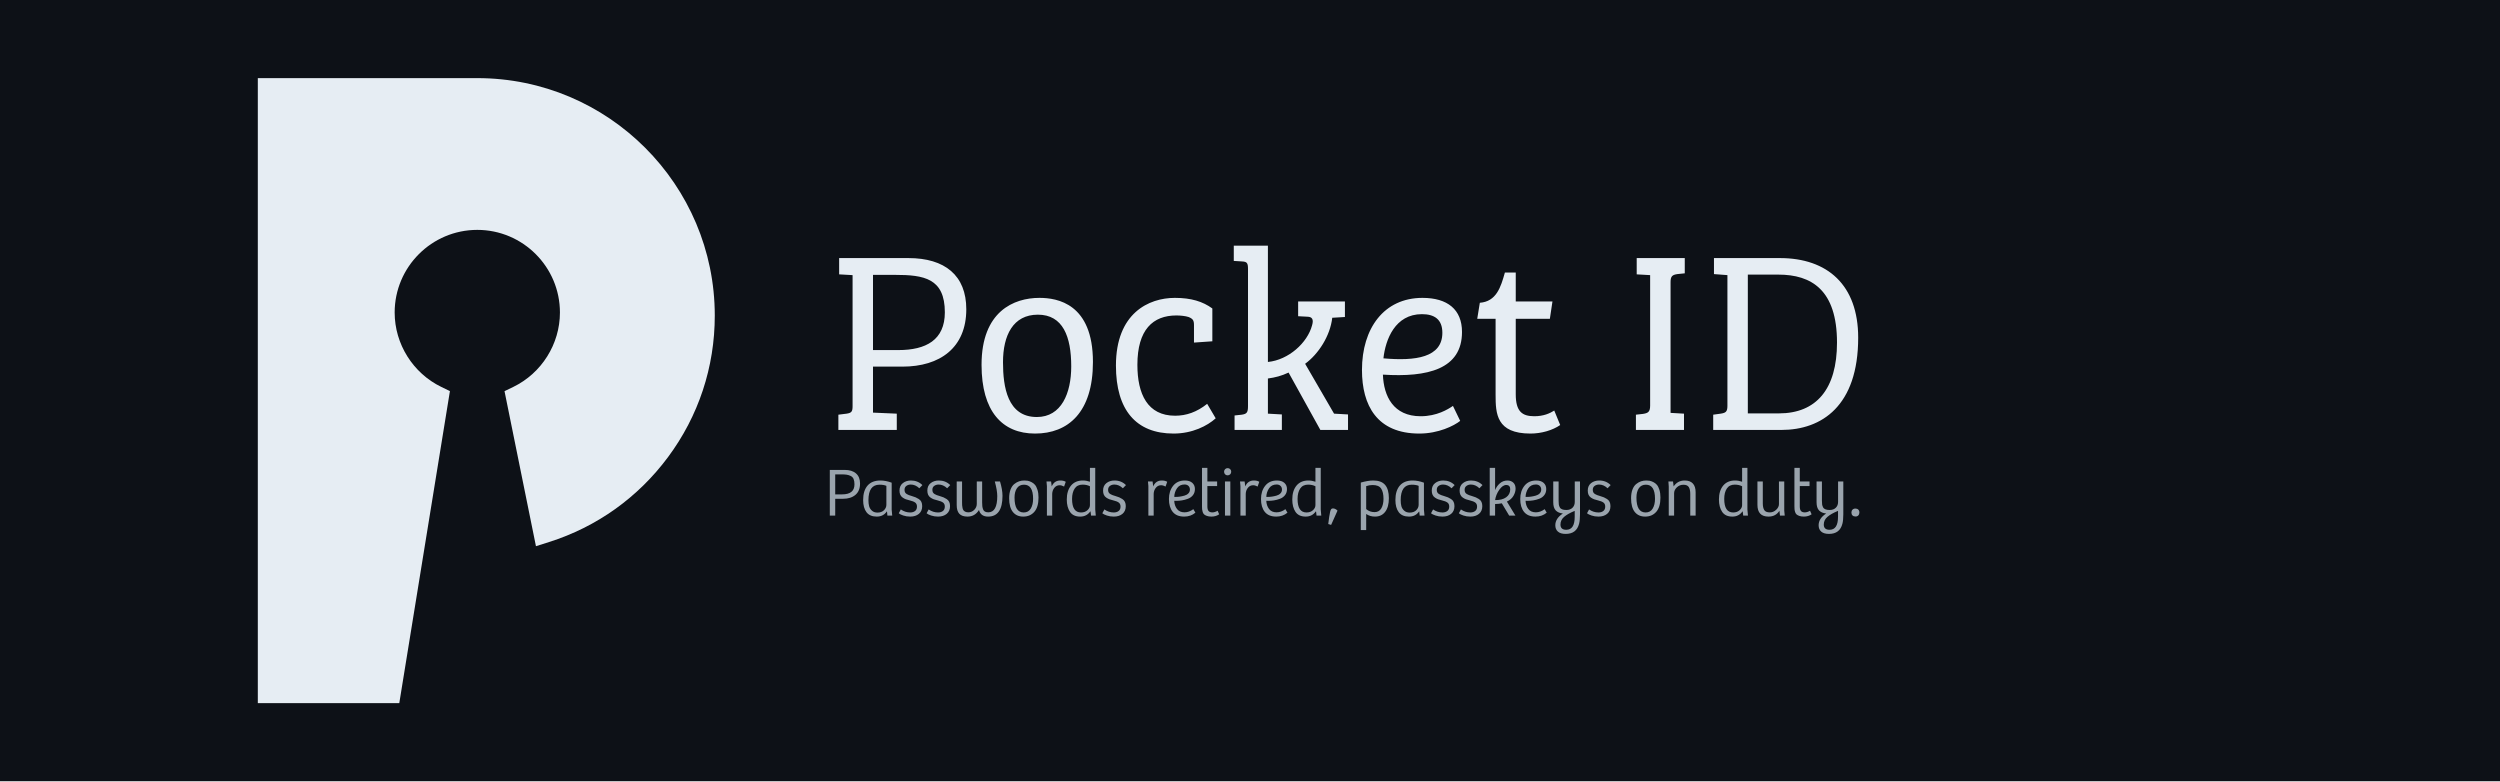
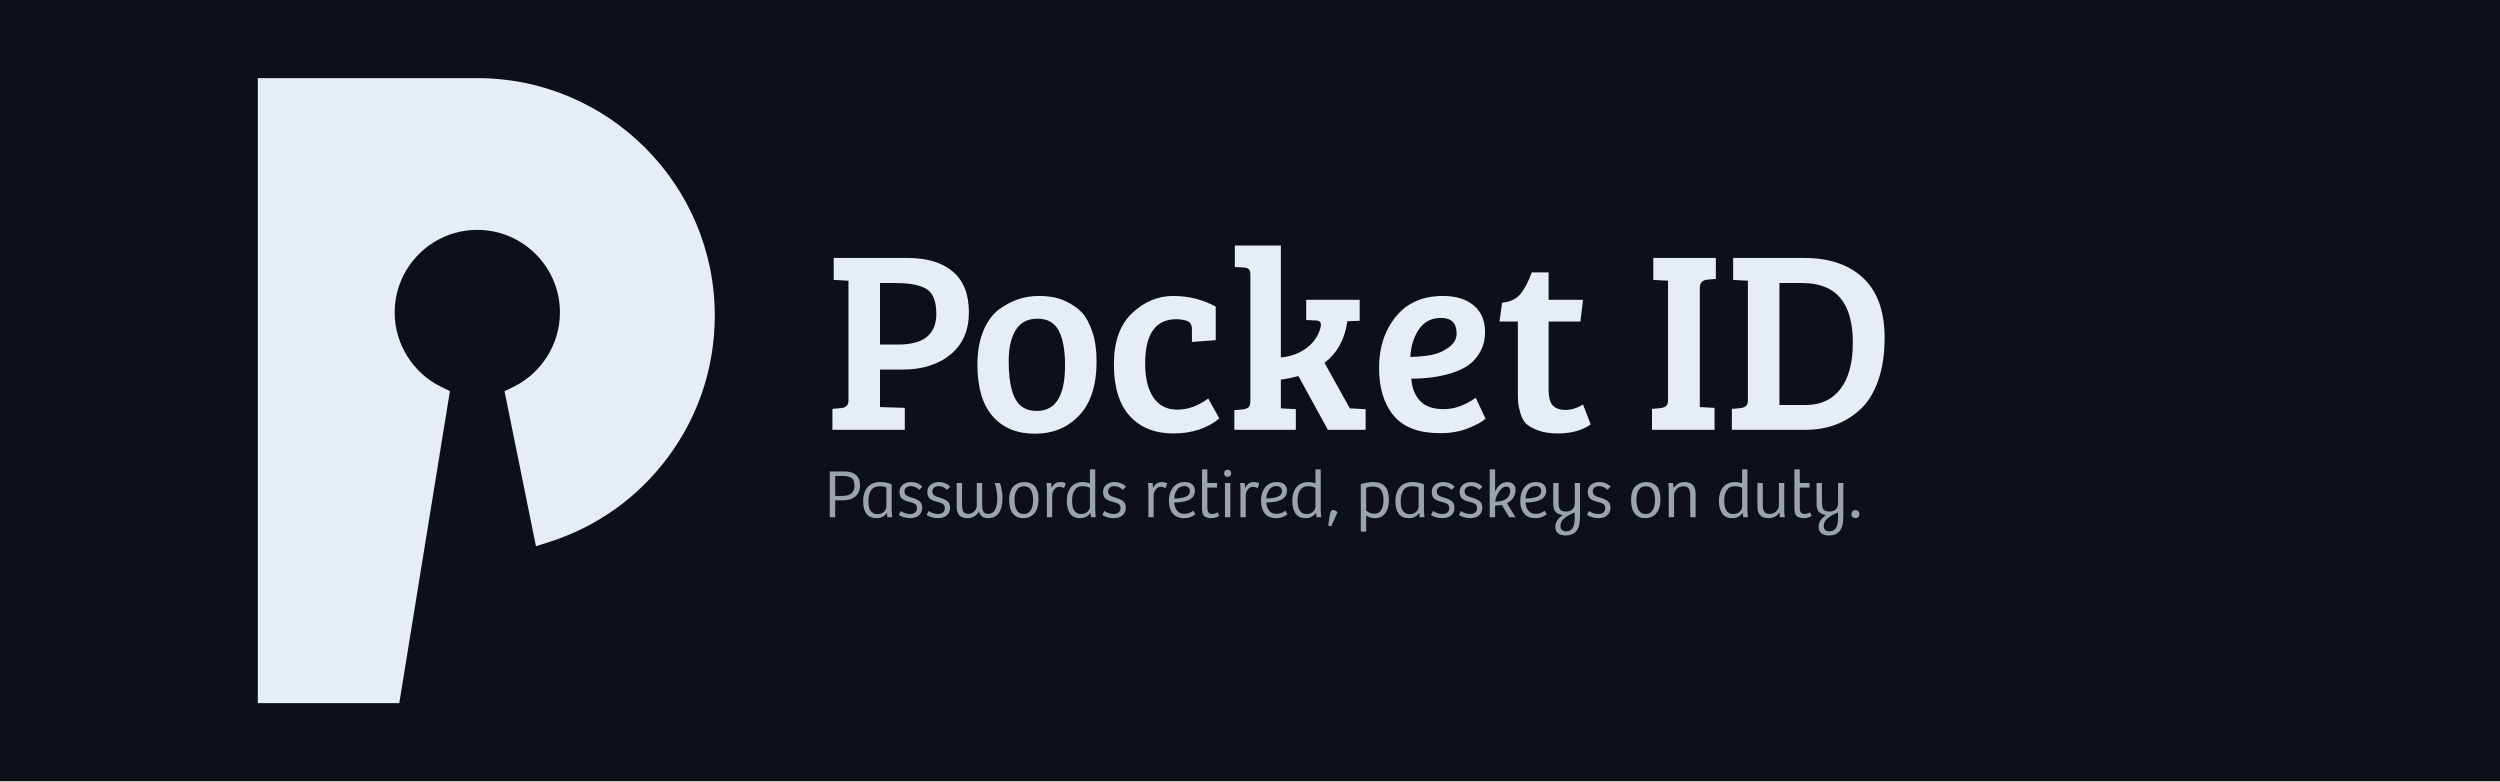
<svg xmlns="http://www.w3.org/2000/svg" viewBox="0 0 1600 500" width="1600" height="500" role="img" aria-label="pocket-id">
  <rect width="1600" height="500" fill="#0d1117" />
  <g transform="translate(305.47,446.36) scale(0.56104)">
    <path fill="#e6edf3" d="M-250.368,-706.48C-166.912,-706.48 -83.456,-706.48 0,-706.48C149.377,-706.48 270.906,-584.953 270.906,-435.576C270.906,-376.876 252.438,-321.028 217.506,-274.062C183.258,-228.019 136.385,-194.563 81.955,-177.305C76.939,-175.715 71.924,-174.124 66.908,-172.534C54.955,-231.481 43.003,-290.429 31.05,-349.376C34.355,-350.974 37.661,-352.571 40.966,-354.169C73.345,-369.822 94.269,-403.156 94.269,-439.094C94.269,-491.073 51.982,-533.36 0,-533.36C-51.978,-533.36 -94.267,-491.073 -94.267,-439.094C-94.267,-403.156 -73.344,-369.822 -40.963,-354.169C-37.718,-352.6 -34.473,-351.032 -31.228,-349.463C-50.48,-230.815 -69.733,-112.167 -88.985,6.48C-142.779,6.48 -196.574,6.48 -250.368,6.48Z" />
  </g>
-   <g transform="translate(527.46,275.16)">
-     <path d="M9.59-109.99L9.59-99.57L18.19-99.08L18.19-15.22C18.19-11.74 17.53-10.92 14.39-10.42L9.10-9.76L9.10 0L46.48 0L46.48-10.42L31.26-11.08L31.26-40.52L50.12-40.52C74.10-40.52 90.97-52.60 90.97-77.24C90.97-98.91 77.24-109.99 53.92-109.99M31.26-51.11L31.26-99.24L45.32-99.24C63.85-99.24 77.24-97.09 77.24-75.26C77.24-57.56 65.17-51.11 47.47-51.11M136.13-8.27C117.27-8.27 114.46-27.62 114.46-43.34C114.46-60.54 120.91-73.77 136.79-73.77C152.83-73.77 158.13-59.71 158.13-40.69C158.13-23.49 151.84-8.27 136.13-8.27M100.73-41.68C100.73-11.91 113.96 2.32 134.97 2.32C156.14 2.32 172.02-11.25 172.02-43.50C172.02-80.88 149.19-84.52 137.78-84.52C121.41-84.52 100.73-75.92 100.73-41.68M225.45-73.27C227.93-73.27 231.23-72.94 233.22-72.28C236.03-71.12 236.69-70.13 236.69-66.99L236.69-55.91L248.44-56.73L248.44-77.74C242.32-82.21 234.87-84.52 224.45-84.52C207.75-84.52 186.74-74.76 186.74-41.19C186.74-12.74 199.64 2.32 223.63 2.32C235.70 2.32 245.29-2.65 250.59-7.44L245.13-16.71C238.51-11.41 231.73-9.10 224.62-9.10C206.92-9.10 200.47-22.99 200.47-41.68C200.47-64.18 210.39-73.27 225.45-73.27M271.26-15.22C271.26-11.08 270.43-10.26 267.29-9.76L262.66-9.26L262.66 0L292.93 0L292.93-9.92L284-10.42L284-32.92C288.79-33.58 292.60-34.57 297.23-36.72L317.57 0L335.27 0L335.27-9.92L326.34-10.42L307.82-42.34C316.42-48.63 323.86-60.21 325.18-71.79L333.29-72.28L333.29-82.21L303.35-82.21L303.35-72.78L309.64-72.45C312.12-72.28 313.44-70.96 312.28-66.99C309.30-55.74 297.23-44.82 284-43.50L284-117.93L262.16-117.93L262.16-108.17L267.46-107.84C270.60-107.68 271.26-106.85 271.26-103.05M408.22-62.69C408.22-77.08 398.95-84.52 382.91-84.52C358.26-84.52 344.20-65 344.20-38.37C344.20-15.71 353.80 2.32 380.92 2.32C393.16 2.32 403.09-2.65 407.06-5.79L402.43-15.38C399.28-13.23 392.17-8.77 381.75-8.77C364.38-8.77 358.10-21.50 357.60-35.40C386.22-33.58 408.22-38.87 408.22-62.69M395.65-62.19C395.65-46.31 378.44-44 357.93-45.82C359.26-57.89 365.38-74.10 382.58-74.10C390.52-74.10 395.65-70.79 395.65-62.19M442.62-71.12L464.45-71.12L466.11-82.21L442.62-82.21L442.62-100.73L435.67-100.73C433.03-91.30 430.21-82.21 419.63-81.38L417.97-71.12L429.72-71.12L429.72-22.49C429.72-10.42 430.21 2.32 452.05 2.32C459.16 2.32 466.27 0.17 471.07-3.14L467.26-12.41C464.45-10.59 460.32-8.77 454.53-8.77C446.75-8.77 442.62-11.74 442.62-22.83M550.30 0L550.30-10.42L541.70-10.92L541.70-94.61C541.70-98.42 542.85-99.24 546-99.74L550.79-100.23L550.79-109.99L520.03-109.99L520.03-99.57L528.63-99.08L528.63-15.55C528.63-11.41 527.14-10.75 524-10.26L519.53-9.76L519.53 0M569.48-109.99L569.48-99.74L578.09-99.08L578.09-15.38C578.09-11.58 576.93-10.92 573.78-10.42L568.99-9.76L568.99 0L612.65 0C638.46 0 661.78-15.38 661.78-59.05C661.78-92.79 642.10-109.99 611.66-109.99M591.15-99.41L610.67-99.41C631.84-99.41 648.22-89.65 648.22-55.91C648.22-26.13 634.98-10.59 611-10.59L591.15-10.59" fill="#e6edf3" />
+   <g transform="translate(527.46,275.09)">
+     <path d="M51.61 0L5.29 0L5.29-13.40L10.75-13.89Q15.55-14.39 15.55-18.53L15.55-95.44L6.12-95.94L6.12-110L53.43-110Q71.95-110 82.29-101.32Q92.63-92.63 92.63-75.26Q92.63-57.89 80.89-48.22Q69.14-38.54 49.79-38.54L35.73-38.54L35.73-14.56L51.61-14.06L51.61 0M35.73-93.95L35.73-54.59L47.64-54.59Q71.79-54.59 71.79-74.27Q71.79-86.18 65.59-90.07Q59.38-93.95 45.82-93.95L35.73-93.95M136.14-12.08Q154.17-12.08 154.17-41.19Q154.17-55.91 150.11-63.52Q146.06-71.13 136.55-71.13Q127.04-71.13 122.57-63.85Q118.11-56.57 118.11-44Q118.11-20.68 126.71-14.72Q130.51-12.08 136.14-12.08M98.09-41.68Q98.09-53.92 101.73-62.94Q105.37-71.95 111.49-76.75Q123.23-85.68 137.46-85.68Q147.38-85.68 154.25-82.46Q161.11-79.23 165-75.02Q168.89-70.80 171.62-62.77Q174.35-54.75 174.35-43.83Q174.35-21.01 163.26-9.26Q152.18 2.48 134.89 2.48Q117.61 2.48 107.85-8.68Q98.09-19.85 98.09-41.68M205.44-42.51Q205.44-28.45 210.74-20.68Q216.03-12.90 226.04-12.90Q236.05-12.90 245.80-20.02L252.92-7.28Q241.17 2.32 223.47 2.32Q205.77 2.32 195.60-8.85Q185.43-20.02 185.43-41.85Q185.43-63.68 197.09-74.68Q208.75-85.68 223.39-85.68Q238.03-85.68 250.60-78.90L250.60-57.40L235.38-56.24L235.38-64.18Q235.38-68.65 232.16-69.72Q228.93-70.80 225.46-70.80Q205.44-70.80 205.44-42.51M272.77-18.53L272.77-99.08Q272.77-101.73 271.86-102.72Q270.95-103.71 268.63-103.88L262.84-104.21L262.84-117.94L292.29-117.94L292.29-46.32Q301.38-47.14 308.17-51.94Q314.95-56.74 317.43-64.51Q317.92-66.17 317.92-67.16Q317.92-69.97 314.78-69.97L308.50-70.30L308.50-83.20L342.74-83.20L342.74-69.80L334.80-69.47Q332.65-52.60 320.24-42.84L336.45-13.73L346.54-13.23L346.54 0L322.39 0L303.53-34.41Q298.08-32.92 292.29-32.09L292.29-13.73L292.45-13.73L301.88-13.23L301.88 0L262.51 0L262.51-12.57L267.97-13.07Q270.45-13.40 271.61-14.47Q272.77-15.55 272.77-18.53M396-85.68Q408.41-85.68 415.68-79.65Q422.96-73.61 422.96-62.69Q422.96-55.41 419.82-49.87Q416.68-44.33 412.05-41.19Q407.41-38.05 400.80-36.06Q389.71-32.75 375.82-32.75Q376.32-23.98 381.28-18.61Q386.24-13.23 396.50-13.23Q406.75-13.23 417.01-20.51L423.29-7.11Q419.98-4.14 412.13-0.99Q404.27 2.15 394.18 2.15Q374 2.15 364.57-9.02Q355.14-20.18 355.14-39.70Q355.14-59.22 365.89-72.45Q376.65-85.68 396-85.68M388.47-47.89Q394.51-48.96 399.64-52.68Q404.77-56.41 404.77-61.53Q404.77-71.62 394.84-71.62Q385.58-71.62 380.62-64.26Q375.65-56.90 375.16-46.65Q382.44-46.81 388.47-47.89M452.90-100.74L463.65-100.74L463.65-83.20L485.65-83.20L484-69.31L463.65-69.31L463.65-25.80Q463.65-18.53 466.30-15.63Q468.95-12.74 474.49-12.74Q480.03-12.74 485.65-16.21L490.62-3.47Q482.35 2.32 469.61 2.32Q462.17 2.32 457.04 0.41Q451.91-1.49 449.43-3.80Q446.95-6.12 445.62-10.59Q444.30-15.05 444.14-17.62Q443.97-20.18 443.97-25.14L443.97-69.31L432.23-69.31L433.88-81.38Q441.65-82.05 445.62-86.92Q449.59-91.80 452.90-100.74M540.08-19.35L540.08-95.44L530.65-95.94L530.65-110L570.68-110L570.68-96.60L565.22-96.11Q560.42-95.61 560.42-90.81L560.42-14.56L569.85-14.06L569.85 0L529.82 0L529.82-13.40L535.28-13.89Q537.76-14.23 538.92-15.30Q540.08-16.38 540.08-19.35M627.91 0L580.93 0L580.93-13.40L586.39-13.89Q591.19-14.39 591.19-18.53L591.19-95.44L581.76-95.94L581.76-110L627.08-110Q651.40-110 665.05-97.10Q678.69-84.20 678.69-58.89Q678.69-43.17 674.56-31.51Q670.42-19.85 663.31-13.23Q649.08 0 627.91 0M626.09-93.95L611.37-93.95L611.37-15.88L628.24-15.88Q642.47-15.88 650.41-26.14Q658.35-36.39 658.35-55.91Q658.35-93.95 626.09-93.95" fill="#e6edf3" />
  </g>
-   <g transform="translate(527.46,330)">
+   <g transform="translate(527.46,331)">
    <path d="M12.10-10.78L7.08-10.78L7.08 0L3.61 0L3.61-29.26L13.11-29.26Q17.78-29.26 20.37-27.02Q22.97-24.77 22.97-20.55Q22.97-15.80 20.02-13.29Q17.07-10.78 12.10-10.78M7.08-26.40L7.08-13.60L11.48-13.60Q19.40-13.60 19.40-20.02Q19.40-22.13 18.83-23.45Q18.26-24.77 16.98-25.39Q15.71-26 14.39-26.20Q13.07-26.40 10.91-26.40L7.08-26.40M43.21-21.08L43.21-3.83L43.56 0L40.48 0L40.22-2.60L40.08-2.64Q37.84 0.62 33.66 0.62Q29.22 0.62 27.08-2.20Q24.95-5.02 24.95-9.99Q24.95-15.93 27.76-19.21Q30.58-22.48 35.99-22.48Q39.47-22.48 43.21-21.08M39.82-6.95L39.82-19.05Q38.15-19.80 35.42-19.80Q28.34-19.80 28.34-9.86Q28.34-7.70 28.78-6.05Q29.22-4.40 30.58-3.17Q31.94-1.94 34.10-1.94Q36.74-1.94 38.28-3.45Q39.82-4.97 39.82-6.95M47.74-1.50L49.06-3.96Q51.88-2.02 55.04-2.02Q56.98-2.02 58.19-2.97Q59.40-3.92 59.40-5.76Q59.40-7.52 58.26-8.36Q57.11-9.20 54.87-9.72Q53.33-10.08 52.32-10.45Q51.30-10.82 50.27-11.53Q49.24-12.23 48.73-13.33Q48.22-14.43 48.22-16.02Q48.22-19.14 50.36-20.81Q52.49-22.48 55.57-22.48Q59.93-22.48 62.88-19.54L60.90-17.51Q58.39-19.89 55.44-19.89Q53.81-19.89 52.62-19.03Q51.44-18.17 51.44-16.50Q51.44-15.58 51.77-14.92Q52.10-14.26 52.89-13.79Q53.68-13.33 54.25-13.13Q54.82-12.94 56.10-12.54Q57.73-12.06 58.56-11.70Q59.40-11.35 60.54-10.63Q61.69-9.90 62.22-8.78Q62.74-7.66 62.74-6.07Q62.74-2.90 60.63-1.14Q58.52 0.62 55.09 0.62Q52.67 0.62 50.64-0.07Q48.62-0.75 47.74-1.50M65.56-1.50L66.88-3.96Q69.70-2.02 72.86-2.02Q74.80-2.02 76.01-2.97Q77.22-3.92 77.22-5.76Q77.22-7.52 76.08-8.36Q74.93-9.20 72.69-9.72Q71.15-10.08 70.14-10.45Q69.12-10.82 68.09-11.53Q67.06-12.23 66.55-13.33Q66.04-14.43 66.04-16.02Q66.04-19.14 68.18-20.81Q70.31-22.48 73.39-22.48Q77.75-22.48 80.70-19.54L78.72-17.51Q76.21-19.89 73.26-19.89Q71.63-19.89 70.44-19.03Q69.26-18.17 69.26-16.50Q69.26-15.58 69.59-14.92Q69.92-14.26 70.71-13.79Q71.50-13.33 72.07-13.13Q72.64-12.94 73.92-12.54Q75.55-12.06 76.38-11.70Q77.22-11.35 78.36-10.63Q79.51-9.90 80.04-8.78Q80.56-7.66 80.56-6.07Q80.56-2.90 78.45-1.14Q76.34 0.62 72.91 0.62Q70.49 0.62 68.46-0.07Q66.44-0.75 65.56-1.50M109.21-21.87L112.55-21.87Q114.14-16.50 114.14-12.67Q114.14 0.62 104.94 0.62Q100.19 0.62 99.09-3.61Q96.49 0.62 91.74 0.62Q88.18 0.62 86.50-1.19Q84.83-2.99 84.83-6.78L84.83-21.87L88.26-21.87L88.26-8.58Q88.26-7.30 88.31-6.56Q88.35-5.81 88.57-4.84Q88.79-3.87 89.19-3.37Q89.58-2.86 90.35-2.49Q91.12-2.11 92.27-2.11Q94.51-2.11 96.10-3.74Q97.68-5.37 97.68-7.52L97.68-21.87L101.11-21.87L101.11-8.45Q101.11-6.95 101.22-6.03Q101.33-5.10 101.68-4.09Q102.04-3.08 102.87-2.60Q103.71-2.11 105.03-2.11Q110.79-2.11 110.79-12.50Q110.79-16.10 109.21-21.87M127.73-2.02Q130.72-2.02 132.22-4.49Q133.72-6.95 133.72-10.82Q133.72-19.80 127.91-19.80Q124.92-19.80 123.38-17.53Q121.84-15.27 121.84-11.53Q121.84-2.02 127.73-2.02M118.40-11.09Q118.40-14.34 119.28-16.68Q120.16-19.01 121.68-20.22Q123.20-21.43 124.78-21.96Q126.37-22.48 128.17-22.48Q129.27-22.48 130.28-22.31Q131.30-22.13 132.64-21.47Q133.98-20.81 134.93-19.71Q135.87-18.61 136.53-16.50Q137.19-14.39 137.19-11.57Q137.19-5.46 134.51-2.42Q131.82 0.62 127.42 0.62Q123.16 0.62 120.78-2.33Q118.40-5.28 118.40-11.09M145.95-13.95L145.95 0L142.56 0L142.56-18.88L142.30-21.87L145.24-21.87L145.64-18.70Q147.27-22.48 151.14-22.48Q153.30-22.48 154.62-21.65L153.56-18.61Q151.98-19.45 150.70-19.45Q148.68-19.45 147.36-17.84Q146.04-16.24 145.95-13.95M165.57-22.48Q167.82-22.48 170.10-21.69L170.10-30.58L173.49-30.58L173.49-3.96L173.84 0L170.81 0L170.50-2.64L170.32-2.68Q167.99 0.62 163.86 0.62Q159.37 0.62 157.32-2.42Q155.28-5.46 155.28-10.30Q155.28-15.93 157.98-19.21Q160.69-22.48 165.57-22.48M170.10-6.73L170.10-18.79Q168.08-19.84 165.44-19.84Q162.01-19.84 160.34-17.34Q158.66-14.83 158.66-10.69Q158.66-2.02 164.38-2.02Q166.94-2.02 168.52-3.48Q170.10-4.93 170.10-6.73M178.02-1.50L179.34-3.96Q182.16-2.02 185.33-2.02Q187.26-2.02 188.47-2.97Q189.68-3.92 189.68-5.76Q189.68-7.52 188.54-8.36Q187.40-9.20 185.15-9.72Q183.61-10.08 182.60-10.45Q181.59-10.82 180.55-11.53Q179.52-12.23 179.01-13.33Q178.51-14.43 178.51-16.02Q178.51-19.14 180.64-20.81Q182.78-22.48 185.86-22.48Q190.21-22.48 193.16-19.54L191.18-17.51Q188.67-19.89 185.72-19.89Q184.10-19.89 182.91-19.03Q181.72-18.17 181.72-16.50Q181.72-15.58 182.05-14.92Q182.38-14.26 183.17-13.79Q183.96-13.33 184.54-13.13Q185.11-12.94 186.38-12.54Q188.01-12.06 188.85-11.70Q189.68-11.35 190.83-10.63Q191.97-9.90 192.50-8.78Q193.03-7.66 193.03-6.07Q193.03-2.90 190.92-1.14Q188.80 0.62 185.37 0.62Q182.95 0.62 180.93-0.07Q178.90-0.75 178.02-1.50M210.89-13.95L210.89 0L207.50 0L207.50-18.88L207.24-21.87L210.19-21.87L210.58-18.70Q212.21-22.48 216.08-22.48Q218.24-22.48 219.56-21.65L218.50-18.61Q216.92-19.45 215.64-19.45Q213.62-19.45 212.30-17.84Q210.98-16.24 210.89-13.95M230.87-22.48Q233.90-22.48 235.60-20.99Q237.29-19.49 237.29-17.03Q237.29-14.74 236.06-13.13Q234.83-11.53 232.80-10.78Q230.78-10.03 228.95-9.75Q227.13-9.46 225.19-9.46Q224.97-9.46 224.60-9.48Q224.22-9.50 224.05-9.50Q224.18-6.42 225.81-4.27Q227.44-2.11 230.65-2.11Q233.55-2.11 236.28-4.14L237.60-1.89Q234.61 0.62 230.43 0.62Q225.50 0.62 223.08-2.40Q220.66-5.41 220.66-10.60Q220.66-15.71 223.34-19.10Q226.03-22.48 230.87-22.48M234.08-16.63Q234.08-18.17 233.13-19.05Q232.19-19.93 230.69-19.93Q227.48-19.93 225.83-17.51Q224.18-15.09 224.05-12.01Q224.18-12.01 224.47-11.99Q224.75-11.97 224.93-11.97Q226.29-11.97 227.66-12.17Q229.02-12.36 230.58-12.80Q232.14-13.24 233.11-14.23Q234.08-15.22 234.08-16.63M241.82-5.98L241.82-30.58L245.26-30.58L245.26-21.87L251.50-21.87L251.50-18.92L245.26-18.92L245.26-5.90Q245.26-3.78 246.05-2.93Q246.84-2.07 248.47-2.07Q250.01-2.07 251.81-3.12L252.82-0.84Q250.71 0.62 247.85 0.62Q246.18 0.62 244.99 0.20Q243.80-0.22 243.19-0.77Q242.57-1.32 242.26-2.31Q241.96-3.30 241.89-4.03Q241.82-4.75 241.82-5.98M259.95-21.87L259.95 0L256.52 0L256.52-21.87L259.95-21.87M255.95-28.12Q255.95-29.08 256.61-29.74Q257.27-30.40 258.24-30.40Q259.20-30.40 259.86-29.74Q260.52-29.08 260.52-28.12Q260.52-27.10 259.86-26.44Q259.20-25.78 258.19-25.78Q257.22-25.78 256.59-26.44Q255.95-27.10 255.95-28.12M269.81-13.95L269.81 0L266.42 0L266.42-18.88L266.16-21.87L269.10-21.87L269.50-18.70Q271.13-22.48 275-22.48Q277.16-22.48 278.48-21.65L277.42-18.61Q275.84-19.45 274.56-19.45Q272.54-19.45 271.22-17.84Q269.90-16.24 269.81-13.95M289.78-22.48Q292.82-22.48 294.51-20.99Q296.21-19.49 296.21-17.03Q296.21-14.74 294.98-13.13Q293.74-11.53 291.72-10.78Q289.70-10.03 287.87-9.75Q286.04-9.46 284.11-9.46Q283.89-9.46 283.51-9.48Q283.14-9.50 282.96-9.50Q283.10-6.42 284.72-4.27Q286.35-2.11 289.56-2.11Q292.47-2.11 295.20-4.14L296.52-1.89Q293.52 0.62 289.34 0.62Q284.42 0.62 282-2.40Q279.58-5.41 279.58-10.60Q279.58-15.71 282.26-19.10Q284.94-22.48 289.78-22.48M293-16.63Q293-18.17 292.05-19.05Q291.10-19.93 289.61-19.93Q286.40-19.93 284.75-17.51Q283.10-15.09 282.96-12.01Q283.10-12.01 283.38-11.99Q283.67-11.97 283.84-11.97Q285.21-11.97 286.57-12.17Q287.94-12.36 289.50-12.80Q291.06-13.24 292.03-14.23Q293-15.22 293-16.63M309.89-22.48Q312.14-22.48 314.42-21.69L314.42-30.58L317.81-30.58L317.81-3.96L318.16 0L315.13 0L314.82-2.64L314.64-2.68Q312.31 0.62 308.18 0.62Q303.69 0.62 301.64-2.42Q299.60-5.46 299.60-10.30Q299.60-15.93 302.30-19.21Q305.01-22.48 309.89-22.48M314.42-6.73L314.42-18.79Q312.40-19.84 309.76-19.84Q306.33-19.84 304.66-17.34Q302.98-14.83 302.98-10.69Q302.98-2.02 308.70-2.02Q311.26-2.02 312.84-3.48Q314.42-4.93 314.42-6.73M328.55-3.21L324.46 5.94L322.61 5.37Q323.27 0 323.80-2.33Q324.06-3.56 324.46-4.09Q324.85-4.62 325.60-4.62Q327.14-4.62 328.55-3.21M346.90-1.06L346.90 9.24L343.46 9.24L343.46-21.16Q348.08-22.48 351.43-22.48Q356.58-22.48 359-19.67Q361.42-16.85 361.42-11.18Q361.42-5.50 359.06-2.44Q356.71 0.62 352.53 0.62Q349.32 0.62 346.90-1.06M357.98-10.74Q357.98-15 356.49-17.29Q354.99-19.58 351.03-19.58Q348.92-19.58 346.90-18.88L346.90-4.18Q349.14-2.24 352.26-2.24Q355.17-2.24 356.58-4.66Q357.98-7.08 357.98-10.74M383.86-21.08L383.86-3.83L384.21 0L381.13 0L380.86-2.60L380.73-2.64Q378.49 0.62 374.31 0.62Q369.86 0.62 367.73-2.20Q365.60-5.02 365.60-9.99Q365.60-15.93 368.41-19.21Q371.23-22.48 376.64-22.48Q380.12-22.48 383.86-21.08M380.47-6.95L380.47-19.05Q378.80-19.80 376.07-19.80Q368.98-19.80 368.98-9.86Q368.98-7.70 369.42-6.05Q369.86-4.40 371.23-3.17Q372.59-1.94 374.75-1.94Q377.39-1.94 378.93-3.45Q380.47-4.97 380.47-6.95M388.39-1.50L389.71-3.96Q392.52-2.02 395.69-2.02Q397.63-2.02 398.84-2.97Q400.05-3.92 400.05-5.76Q400.05-7.52 398.90-8.36Q397.76-9.20 395.52-9.72Q393.98-10.08 392.96-10.45Q391.95-10.82 390.92-11.53Q389.88-12.23 389.38-13.33Q388.87-14.43 388.87-16.02Q388.87-19.14 391.01-20.81Q393.14-22.48 396.22-22.48Q400.58-22.48 403.52-19.54L401.54-17.51Q399.04-19.89 396.09-19.89Q394.46-19.89 393.27-19.03Q392.08-18.17 392.08-16.50Q392.08-15.58 392.41-14.92Q392.74-14.26 393.54-13.79Q394.33-13.33 394.90-13.13Q395.47-12.94 396.75-12.54Q398.38-12.06 399.21-11.70Q400.05-11.35 401.19-10.63Q402.34-9.90 402.86-8.78Q403.39-7.66 403.39-6.07Q403.39-2.90 401.28-1.14Q399.17 0.62 395.74 0.62Q393.32 0.62 391.29-0.07Q389.27-0.75 388.39-1.50M406.21-1.50L407.53-3.96Q410.34-2.02 413.51-2.02Q415.45-2.02 416.66-2.97Q417.87-3.92 417.87-5.76Q417.87-7.52 416.72-8.36Q415.58-9.20 413.34-9.72Q411.80-10.08 410.78-10.45Q409.77-10.82 408.74-11.53Q407.70-12.23 407.20-13.33Q406.69-14.43 406.69-16.02Q406.69-19.14 408.83-20.81Q410.96-22.48 414.04-22.48Q418.40-22.48 421.34-19.54L419.36-17.51Q416.86-19.89 413.91-19.89Q412.28-19.89 411.09-19.03Q409.90-18.17 409.90-16.50Q409.90-15.58 410.23-14.92Q410.56-14.26 411.36-13.79Q412.15-13.33 412.72-13.13Q413.29-12.94 414.57-12.54Q416.20-12.06 417.03-11.70Q417.87-11.35 419.01-10.63Q420.16-9.90 420.68-8.78Q421.21-7.66 421.21-6.07Q421.21-2.90 419.10-1.14Q416.99 0.62 413.56 0.62Q411.14 0.62 409.11-0.07Q407.09-0.75 406.21-1.50M442.51-17.25Q442.51-15.05 441.19-12.72Q439.87-10.38 436.96-8.98L442.42 0L438.42 0L433.71-7.88Q431.60-7.44 429.40-7.44L429.40 0L425.96 0L425.96-30.58L429.40-30.58L429.40-16.32Q430.36-18.83 432.45-20.66Q434.54-22.48 437.32-22.48Q439.56-22.48 441.03-21.14Q442.51-19.80 442.51-17.25M439.08-16.90Q439.08-18.22 438.42-18.92Q437.76-19.62 436.61-19.62Q434.24-19.62 432.08-16.54Q429.92-13.46 429.40-9.94Q433.88-9.86 436.48-11.73Q439.08-13.60 439.08-16.90M455.71-22.48Q458.74-22.48 460.44-20.99Q462.13-19.49 462.13-17.03Q462.13-14.74 460.90-13.13Q459.67-11.53 457.64-10.78Q455.62-10.03 453.79-9.75Q451.97-9.46 450.03-9.46Q449.81-9.46 449.44-9.48Q449.06-9.50 448.89-9.50Q449.02-6.42 450.65-4.27Q452.28-2.11 455.49-2.11Q458.39-2.11 461.12-4.14L462.44-1.89Q459.45 0.62 455.27 0.62Q450.34 0.62 447.92-2.40Q445.50-5.41 445.50-10.60Q445.50-15.71 448.18-19.10Q450.87-22.48 455.71-22.48M458.92-16.63Q458.92-18.17 457.97-19.05Q457.03-19.93 455.53-19.93Q452.32-19.93 450.67-17.51Q449.02-15.09 448.89-12.01Q449.02-12.01 449.31-11.99Q449.59-11.97 449.77-11.97Q451.13-11.97 452.50-12.17Q453.86-12.36 455.42-12.80Q456.98-13.24 457.95-14.23Q458.92-15.22 458.92-16.63M483.74-21.87L483.74-0.88Q483.74 2.95 483.16 5.19Q481.49 11.70 474.58 11.70Q471.28 11.70 469.61 10.23Q467.94 8.76 467.94 6.16Q467.94 1.80 472.78-1.36Q469.79-1.67 468.20-3.34Q466.62-5.02 466.62-8.58L466.62-21.87L470.05-21.87L470.05-9.50Q470.05-8.01 470.18-7.13Q470.32-6.25 470.78-5.35Q471.24-4.44 472.30-4.03Q473.35-3.61 475.02-3.61Q477.49-3.61 478.94-5.04Q480.39-6.47 480.39-8.76L480.39-21.87L483.74-21.87M471.24 5.72Q471.24 9.06 474.94 9.06Q480.35 9.06 480.35 0.79L480.35-3.04Q475.86-1.19 473.55 0.81Q471.24 2.82 471.24 5.72M488.22-1.50L489.54-3.96Q492.36-2.02 495.53-2.02Q497.46-2.02 498.67-2.97Q499.88-3.92 499.88-5.76Q499.88-7.52 498.74-8.36Q497.60-9.20 495.35-9.72Q493.81-10.08 492.80-10.45Q491.79-10.82 490.75-11.53Q489.72-12.23 489.21-13.33Q488.71-14.43 488.71-16.02Q488.71-19.14 490.84-20.81Q492.98-22.48 496.06-22.48Q500.41-22.48 503.36-19.54L501.38-17.51Q498.87-19.89 495.92-19.89Q494.30-19.89 493.11-19.03Q491.92-18.17 491.92-16.50Q491.92-15.58 492.25-14.92Q492.58-14.26 493.37-13.79Q494.16-13.33 494.74-13.13Q495.31-12.94 496.58-12.54Q498.21-12.06 499.05-11.70Q499.88-11.35 501.03-10.63Q502.17-9.90 502.70-8.78Q503.23-7.66 503.23-6.07Q503.23-2.90 501.12-1.14Q499 0.62 495.57 0.62Q493.15 0.62 491.13-0.07Q489.10-0.75 488.22-1.50M525.76-2.02Q528.75-2.02 530.24-4.49Q531.74-6.95 531.74-10.82Q531.74-19.80 525.93-19.80Q522.94-19.80 521.40-17.53Q519.86-15.27 519.86-11.53Q519.86-2.02 525.76-2.02M516.43-11.09Q516.43-14.34 517.31-16.68Q518.19-19.01 519.71-20.22Q521.22-21.43 522.81-21.96Q524.39-22.48 526.20-22.48Q527.30-22.48 528.31-22.31Q529.32-22.13 530.66-21.47Q532-20.81 532.95-19.71Q533.90-18.61 534.56-16.50Q535.22-14.39 535.22-11.57Q535.22-5.46 532.53-2.42Q529.85 0.62 525.45 0.62Q521.18 0.62 518.80-2.33Q516.43-5.28 516.43-11.09M543.97-14.34L543.97 0L540.54 0L540.54-18.57L540.32-21.87L543.27-21.87L543.66-18.70Q546.22-22.48 550.75-22.48Q554.18-22.48 555.96-20.57Q557.74-18.66 557.74-14.92L557.74 0L554.31 0L554.31-13.86Q554.31-16.68 553.39-18.22Q552.46-19.76 549.91-19.76Q547.45-19.76 545.71-18.08Q543.97-16.41 543.97-14.34M582.96-22.48Q585.20-22.48 587.49-21.69L587.49-30.58L590.88-30.58L590.88-3.96L591.23 0L588.19 0L587.88-2.64L587.71-2.68Q585.38 0.62 581.24 0.62Q576.75 0.62 574.71-2.42Q572.66-5.46 572.66-10.30Q572.66-15.93 575.37-19.21Q578.07-22.48 582.96-22.48M587.49-6.73L587.49-18.79Q585.46-19.84 582.82-19.84Q579.39-19.84 577.72-17.34Q576.05-14.83 576.05-10.69Q576.05-2.02 581.77-2.02Q584.32-2.02 585.90-3.48Q587.49-4.93 587.49-6.73M611.07-7.35L611.07-21.87L614.46-21.87L614.46-3.21L614.77 0L611.73 0L611.38-2.99L611.29-2.99Q608.96 0.62 604.38 0.62Q597.30 0.62 597.30-6.91L597.30-21.87L600.73-21.87L600.73-7.88Q600.73-5.06 601.66-3.56Q602.58-2.07 605.26-2.07Q607.51-2.07 609.29-3.74Q611.07-5.41 611.07-7.35M620.97-5.98L620.97-30.58L624.40-30.58L624.40-21.87L630.65-21.87L630.65-18.92L624.40-18.92L624.40-5.90Q624.40-3.78 625.20-2.93Q625.99-2.07 627.62-2.07Q629.16-2.07 630.96-3.12L631.97-0.84Q629.86 0.62 627 0.62Q625.33 0.62 624.14 0.20Q622.95-0.22 622.34-0.77Q621.72-1.32 621.41-2.31Q621.10-3.30 621.04-4.03Q620.97-4.75 620.97-5.98M652.26-21.87L652.26-0.88Q652.26 2.95 651.68 5.19Q650.01 11.70 643.10 11.70Q639.80 11.70 638.13 10.23Q636.46 8.76 636.46 6.16Q636.46 1.80 641.30-1.36Q638.31-1.67 636.72-3.34Q635.14-5.02 635.14-8.58L635.14-21.87L638.57-21.87L638.57-9.50Q638.57-8.01 638.70-7.13Q638.84-6.25 639.30-5.35Q639.76-4.44 640.82-4.03Q641.87-3.61 643.54-3.61Q646.01-3.61 647.46-5.04Q648.91-6.47 648.91-8.76L648.91-21.87L652.26-21.87M639.76 5.72Q639.76 9.06 643.46 9.06Q648.87 9.06 648.87 0.79L648.87-3.04Q644.38-1.19 642.07 0.81Q639.76 2.82 639.76 5.72M657.45-1.98Q657.45-3.08 658.15-3.81Q658.86-4.53 659.96-4.53Q661.14-4.53 661.85-3.85Q662.55-3.17 662.55-2.02Q662.55-0.88 661.87-0.15Q661.19 0.57 660.09 0.57Q658.86 0.57 658.15-0.11Q657.45-0.79 657.45-1.98" fill="#9aa4ad" />
  </g>
</svg>
